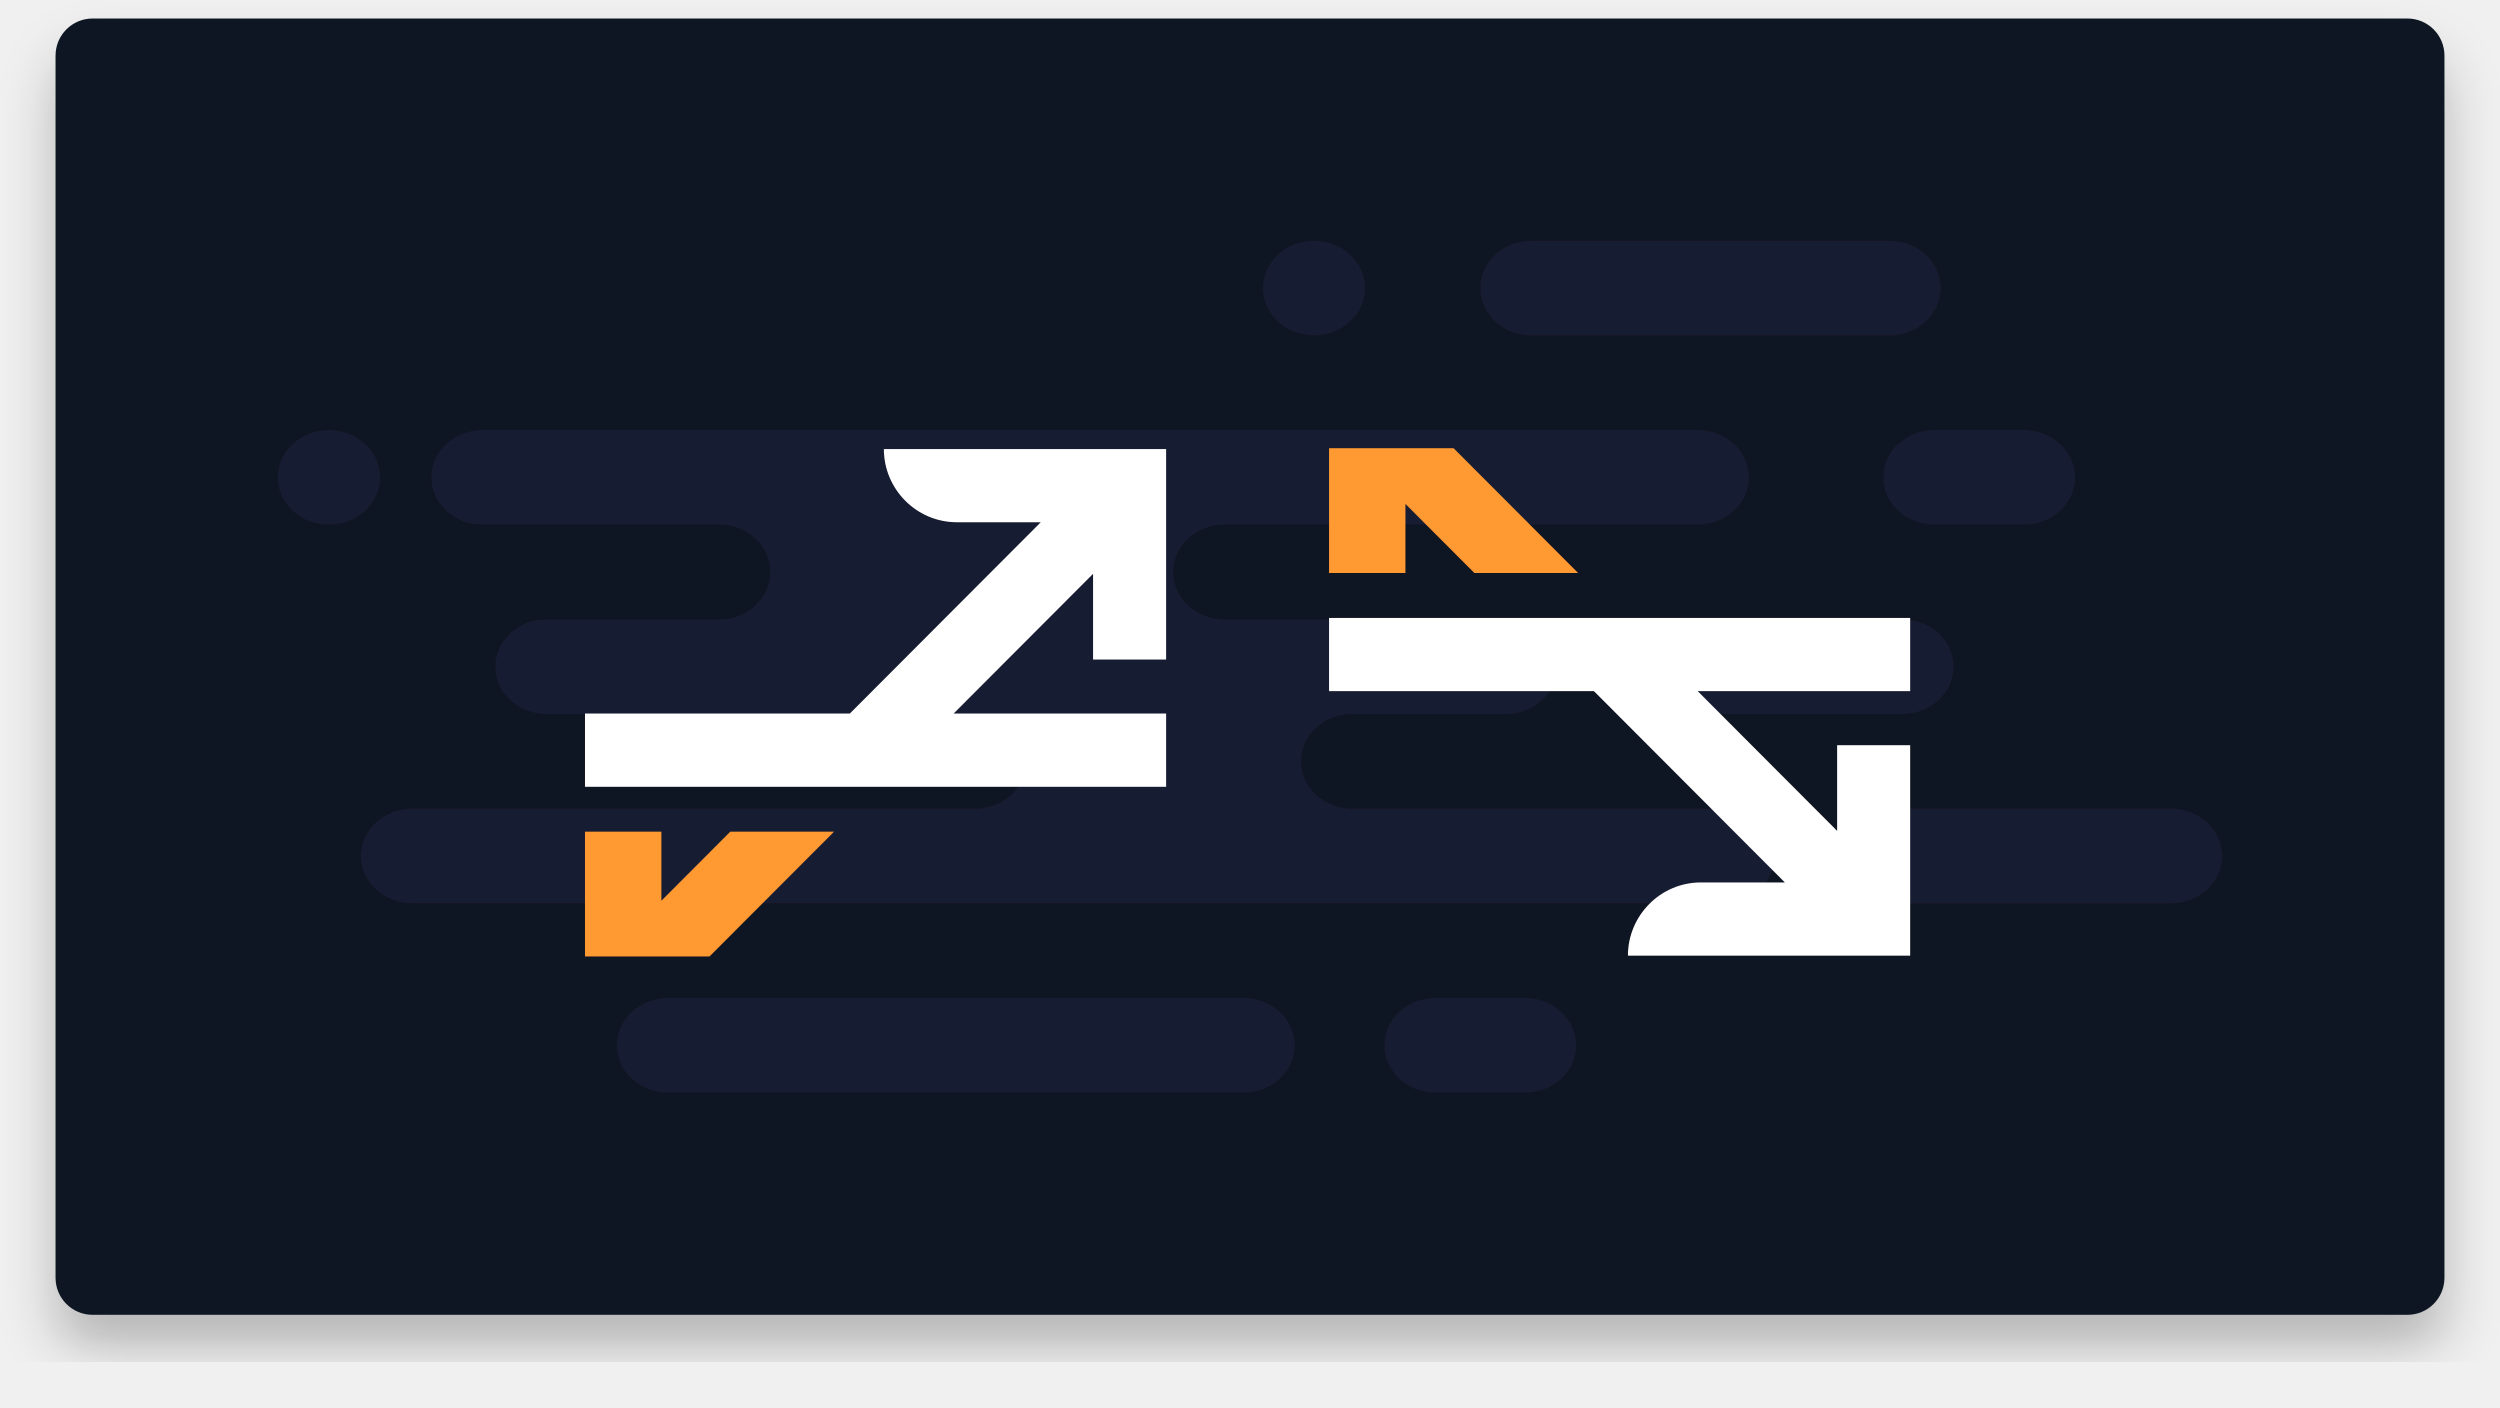
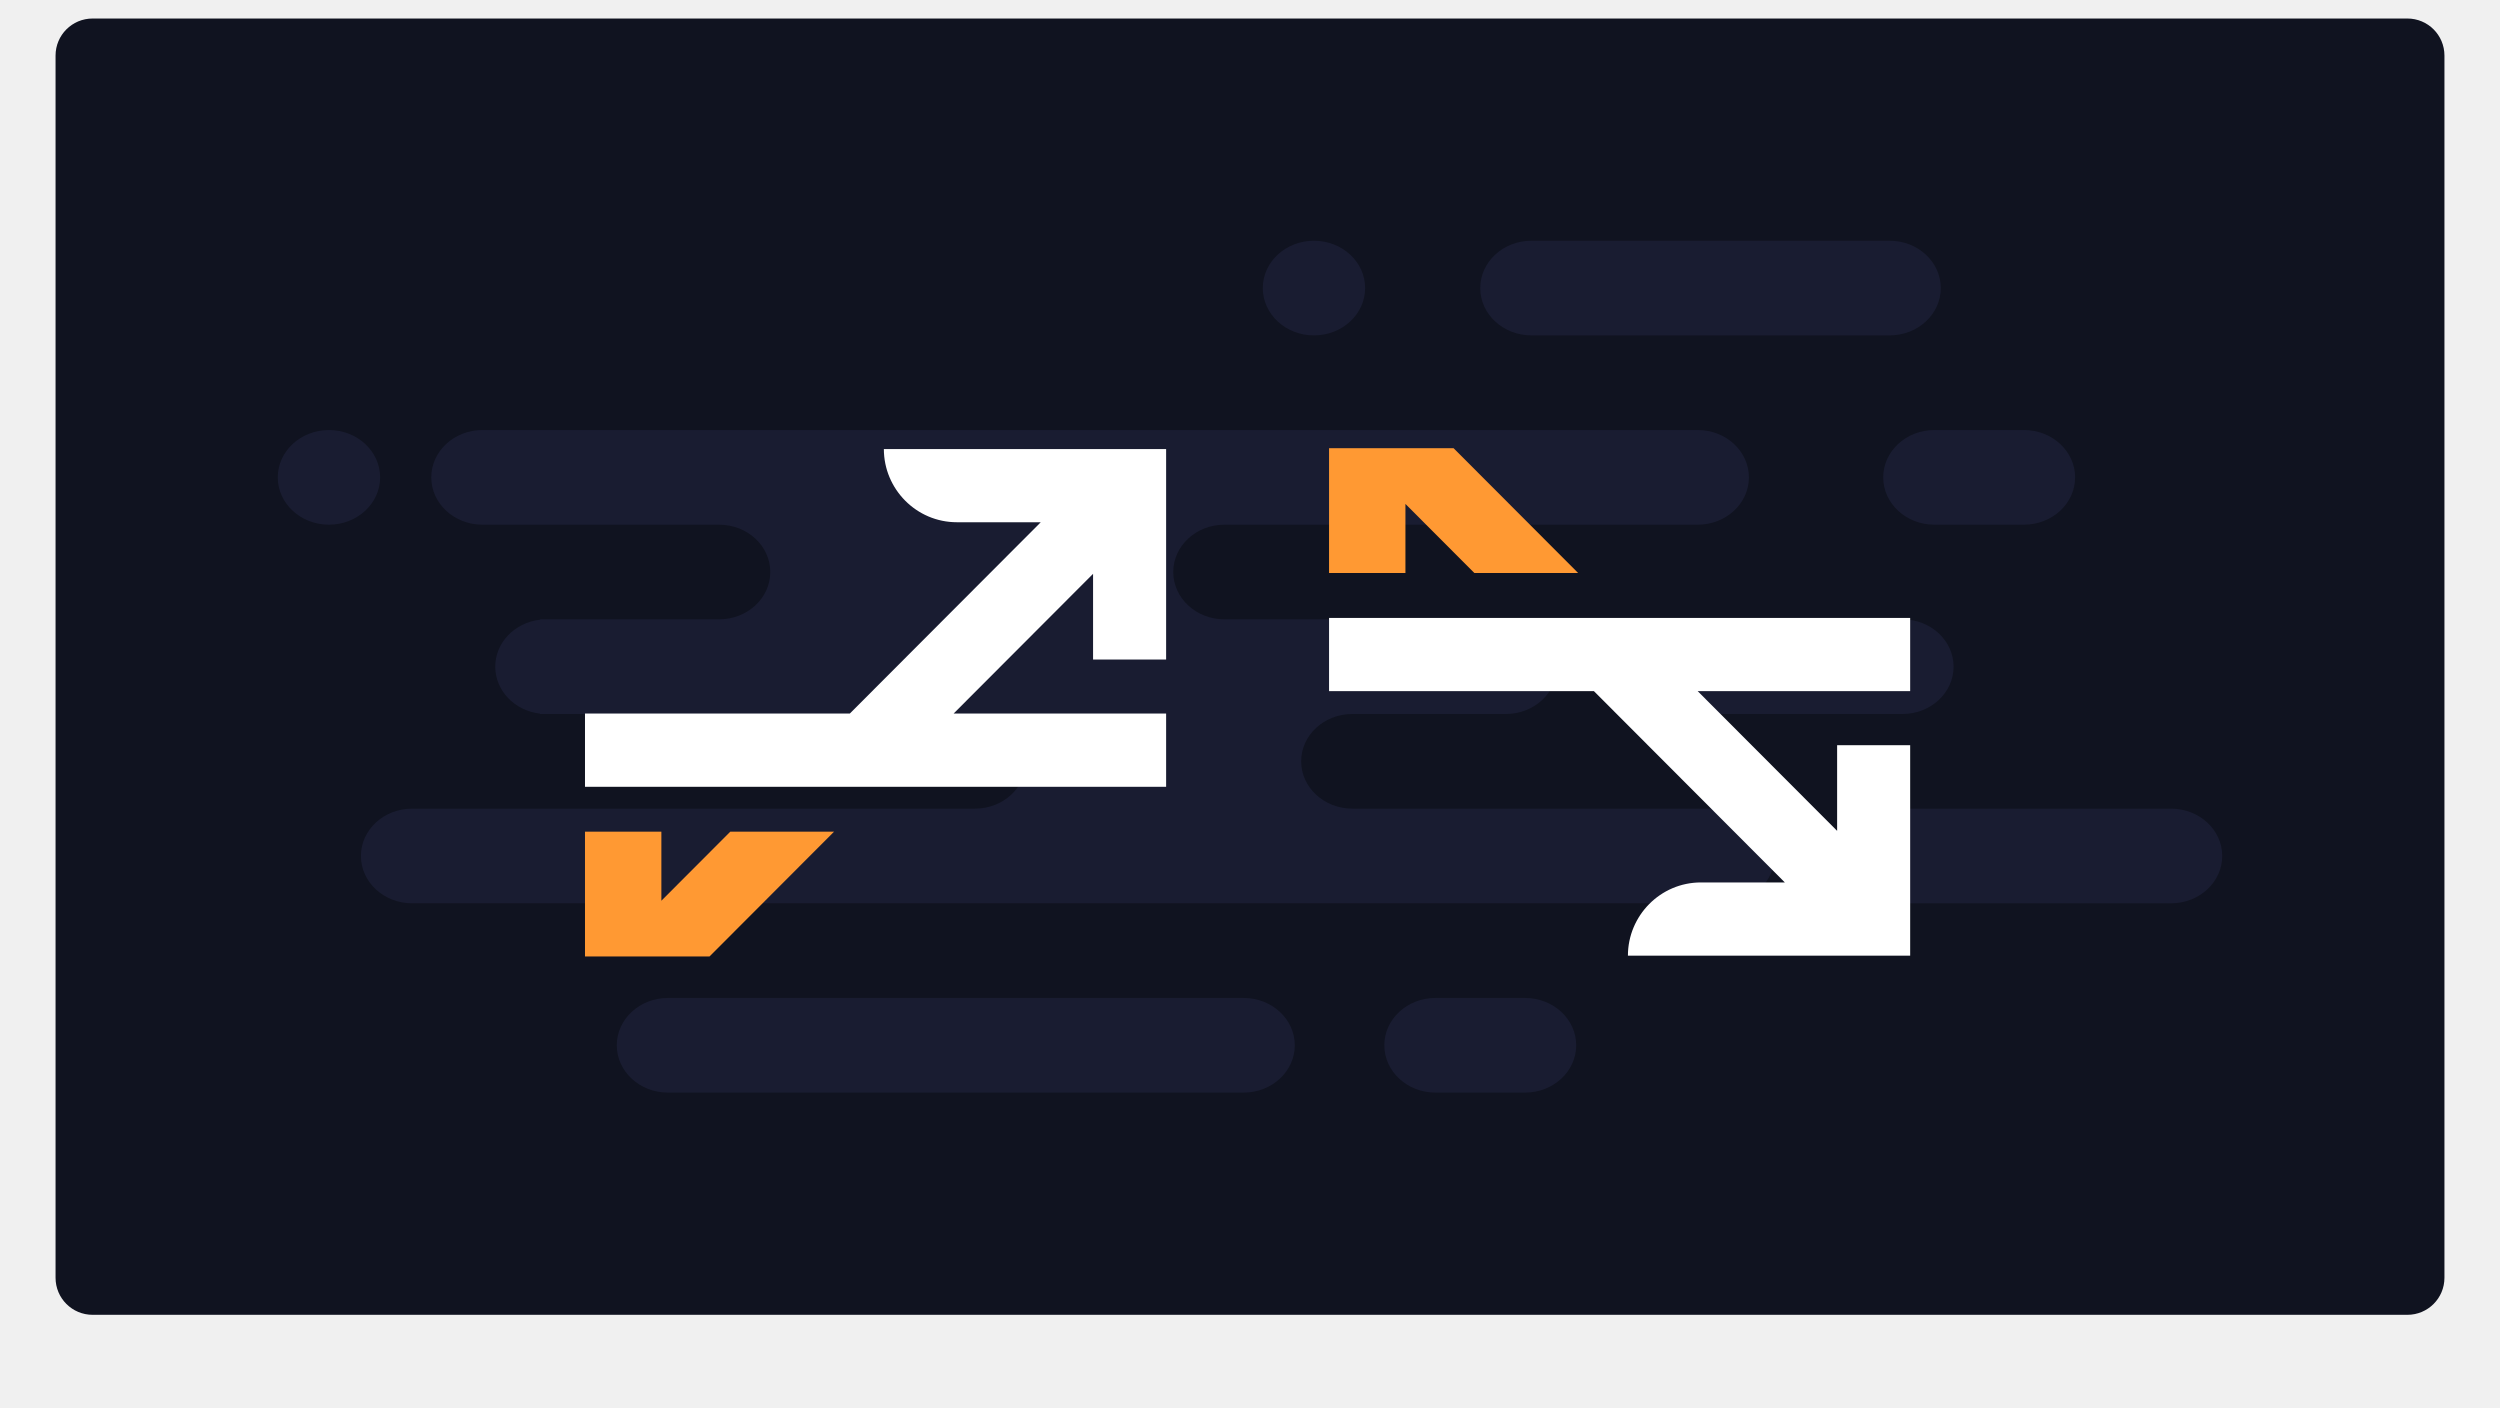
<svg xmlns="http://www.w3.org/2000/svg" xmlns:xlink="http://www.w3.org/1999/xlink" width="270" height="152">
  <defs>
    <filter id="a" width="113.8%" height="107.1%" x="-6.9%" y="-3.5%" filterUnits="objectBoundingBox">
      <feOffset dy="4" in="SourceAlpha" result="shadowOffsetOuter1" />
      <feGaussianBlur in="shadowOffsetOuter1" result="shadowBlurOuter1" stdDeviation="3" />
      <feColorMatrix in="shadowBlurOuter1" result="shadowMatrixOuter1" values="0 0 0 0 0 0 0 0 0 0 0 0 0 0 0 0 0 0 0.24 0" />
      <feMerge>
        <feMergeNode in="shadowMatrixOuter1" />
        <feMergeNode in="SourceGraphic" />
      </feMerge>
    </filter>
    <path id="b" d="M0 0h63.658v63.658H0z" />
  </defs>
-   <g fill="none" fill-rule="evenodd" filter="url(#a)" transform="translate(6 2)">
+   <g fill="none" fill-rule="evenodd" transform="translate(6 2)">
    <rect width="258" height="140" fill="#101320" fill-rule="nonzero" rx="4" />
    <path fill="#191C31" fill-rule="nonzero" d="M149.033 85.333h31.085c3.053 0 5.527 2.289 5.527 5.111 0 2.823-2.474 5.112-5.527 5.112H38.507c-3.053 0-5.527-2.289-5.527-5.112 0-2.822 2.474-5.11 5.527-5.11h60.79c3.051 0 5.525-2.289 5.525-5.112s-2.474-5.11-5.526-5.11H52.322v-.04c-2.763-.323-4.834-2.496-4.834-5.072s2.071-4.749 4.834-5.072v-.04h19.342c3.053 0 5.527-2.287 5.527-5.11 0-2.823-2.474-5.111-5.527-5.111H46.105c-3.052 0-5.526-2.289-5.526-5.111 0-2.823 2.474-5.112 5.526-5.112h131.25c3.052 0 5.527 2.289 5.527 5.112 0 2.822-2.475 5.11-5.527 5.11h-51.118c-3.052 0-5.526 2.289-5.526 5.112s2.474 5.11 5.526 5.11h30.395c3.052 0 5.526 2.29 5.526 5.112 0 2.823-2.474 5.111-5.526 5.111h-16.58c-3.051 0-5.526 2.288-5.526 5.111s2.475 5.111 5.527 5.111h8.98zM29.526 44.444c3.052 0 5.527 2.289 5.527 5.112 0 2.822-2.475 5.11-5.527 5.11S24 52.379 24 49.557c0-2.823 2.474-5.112 5.526-5.112zM159.395 24h38.684c3.052 0 5.526 2.288 5.526 5.111s-2.474 5.111-5.526 5.111h-38.684c-3.052 0-5.527-2.288-5.527-5.11 0-2.824 2.475-5.112 5.527-5.112zm-23.487 0c3.052 0 5.526 2.288 5.526 5.111s-2.474 5.111-5.526 5.111c-3.052 0-5.526-2.288-5.526-5.11 0-2.824 2.474-5.112 5.526-5.112zm67.006 20.444h9.672c3.052 0 5.526 2.289 5.526 5.112 0 2.822-2.474 5.11-5.526 5.11h-9.672c-3.052 0-5.526-2.288-5.526-5.11 0-2.823 2.474-5.112 5.526-5.112zM178.737 64.89h20.724c3.052 0 5.526 2.288 5.526 5.111s-2.474 5.111-5.526 5.111h-20.724c-3.052 0-5.526-2.288-5.526-5.111s2.474-5.111 5.526-5.111zm19.342 20.444h30.395c3.052 0 5.526 2.289 5.526 5.111 0 2.823-2.474 5.112-5.526 5.112h-30.395c-3.052 0-5.526-2.289-5.526-5.112 0-2.822 2.474-5.11 5.526-5.11zm-131.94 20.445h62.17c3.052 0 5.527 2.288 5.527 5.11 0 2.824-2.475 5.112-5.527 5.112H66.14c-3.053 0-5.527-2.288-5.527-5.111s2.474-5.111 5.526-5.111zm82.894 0h9.67c3.053 0 5.527 2.288 5.527 5.11 0 2.824-2.474 5.112-5.526 5.112h-9.671c-3.052 0-5.526-2.288-5.526-5.111s2.474-5.111 5.526-5.111z" />
    <g transform="translate(137 38)">
      <mask id="c" fill="#fff">
        <use xlink:href="#b" />
      </mask>
      <g mask="url(#c)">
        <path fill="#FFF" d="M40.347 34.64l15.062 15.093v-9.254h7.89v22.73H32.815c0-4.312 3.497-7.906 7.89-7.906h9.056L29.139 34.64H.538v-7.906h62.761v7.906H40.347z" />
        <path fill="#F93" d="M13.987 8.406H.538v13.476h8.249v-7.457l7.441 7.457h11.208z" />
      </g>
    </g>
    <path d="M57 38h63.658v63.658H57z" />
    <path fill="#FFF" d="M85.78 75.065l20.622-20.663h-9.055c-4.394 0-7.89-3.593-7.89-7.906h30.484v22.73h-7.89v-9.254L96.988 75.065h22.953v7.906H57.179v-7.906h28.602z" />
    <path fill="#F93" d="M70.628 101.298H57.179V87.822h8.249v7.457l7.442-7.457h11.207z" />
  </g>
</svg>
